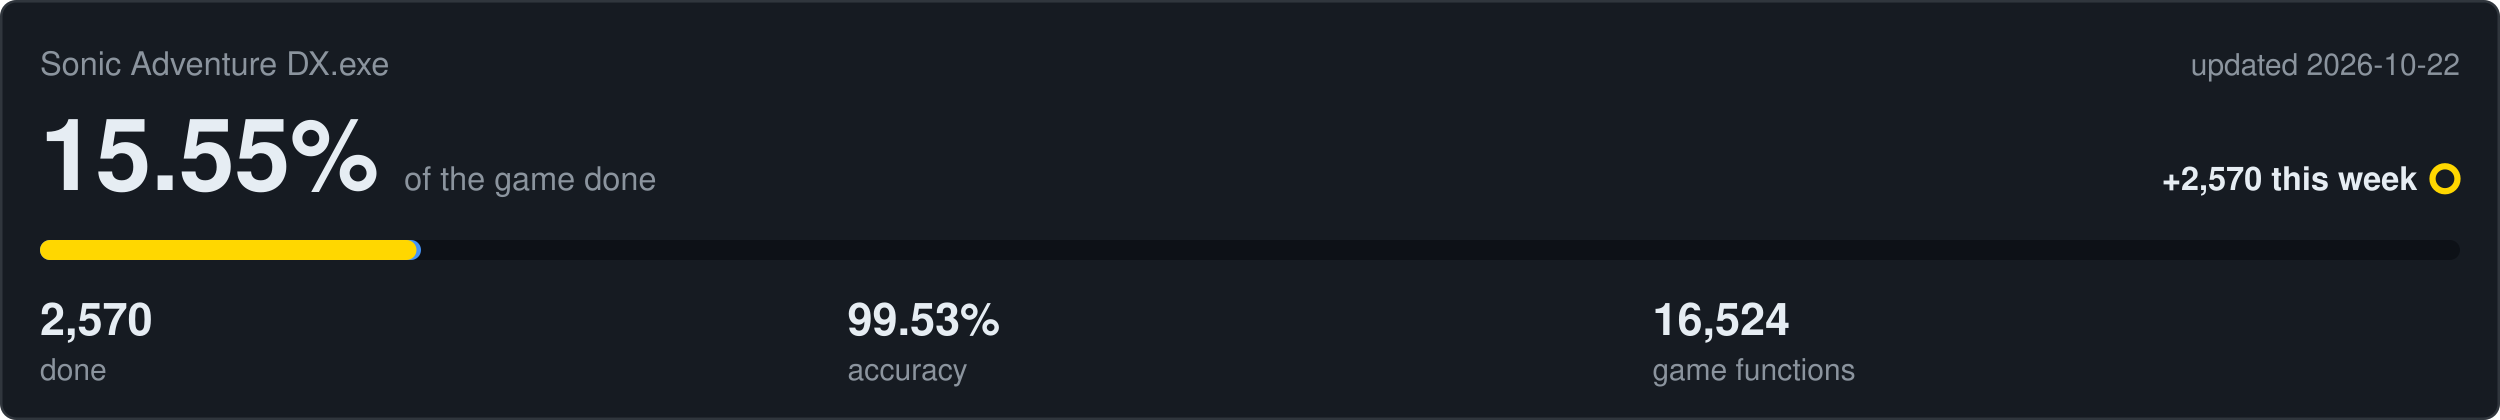
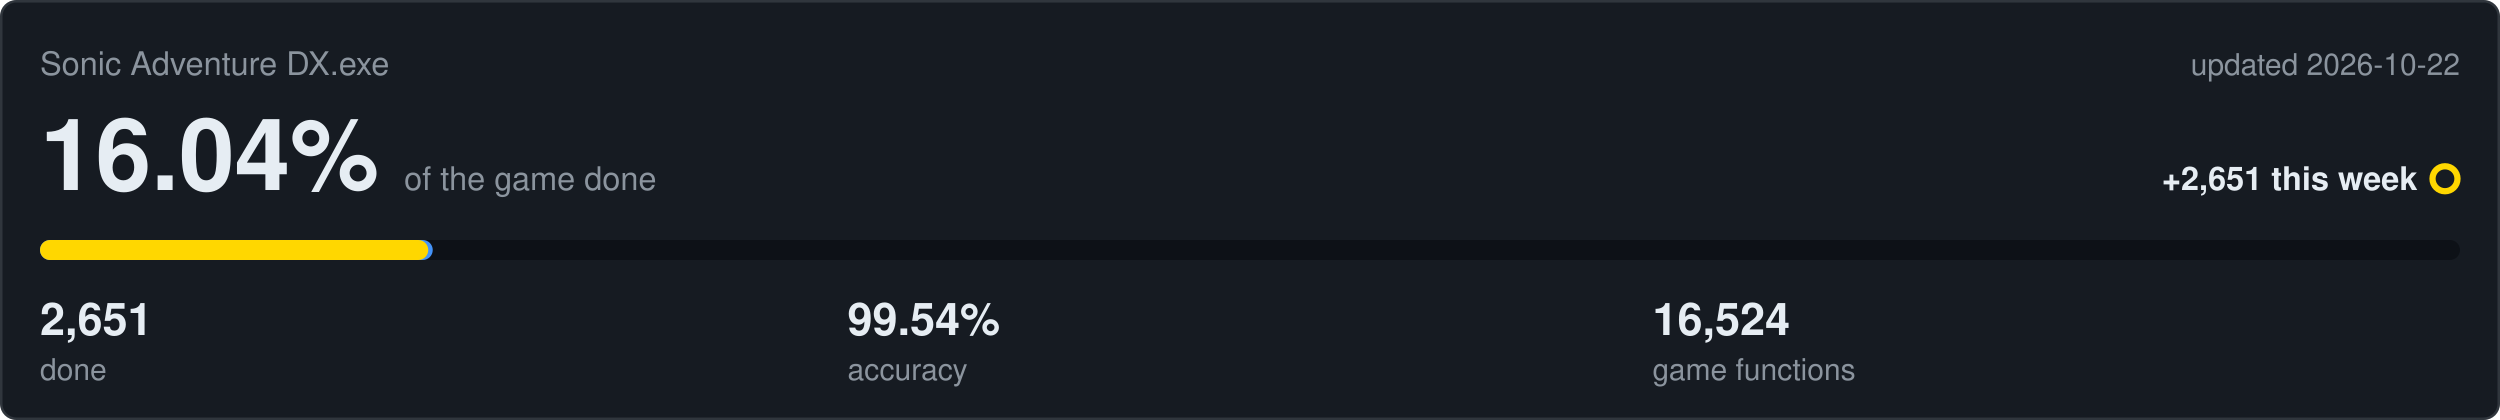
<svg xmlns="http://www.w3.org/2000/svg" viewBox="0 0 1000 168" width="1000" height="168">
  <rect x="0.5" y="0.5" width="999" height="167" rx="6" fill="#161b22" stroke="#30363d" />
  <text x="16" y="30" font-family="Segoe UI,Helvetica,Arial,sans-serif" font-size="13" fill="#8b949e">Sonic Adventure DX.exe</text>
  <text x="984" y="30" text-anchor="end" font-family="Segoe UI,Helvetica,Arial,sans-serif" font-size="12" fill="#8b949e">updated 2026-10-22</text>
-   <text x="16" y="76" font-family="Segoe UI,Helvetica,Arial,sans-serif" font-size="40" font-weight="600" fill="#e6edf3">15.55%<tspan dx="10" font-size="13" font-weight="400" fill="#8b949e">of the game done</tspan>
+   <text x="16" y="76" font-family="Segoe UI,Helvetica,Arial,sans-serif" font-size="40" font-weight="600" fill="#e6edf3">16.04%<tspan dx="10" font-size="13" font-weight="400" fill="#8b949e">of the game done</tspan>
  </text>
-   <text x="967" y="76" text-anchor="end" font-family="Segoe UI,Helvetica,Arial,sans-serif" font-size="13" font-weight="600" fill="#e6edf3">+2,570 this week</text>
+   <text x="967" y="76" text-anchor="end" font-family="Segoe UI,Helvetica,Arial,sans-serif" font-size="13" font-weight="600" fill="#e6edf3">+2,651 this week</text>
  <circle cx="978" cy="71.5" r="5" fill="none" stroke="#ffd700" stroke-width="2.5" />
  <rect x="16" y="96" width="968" height="8" rx="4" fill="#0d1117" />
-   <rect x="16" y="96" width="152.4" height="8" rx="4" fill="#4493f8" />
-   <rect x="16" y="96" width="150.6" height="8" rx="4" fill="#ffd700" />
-   <text x="16" y="134" font-family="Segoe UI,Helvetica,Arial,sans-serif" font-size="18" font-weight="600" fill="#e6edf3">2,570</text>
+   <rect x="16" y="96" width="157.1" height="8" rx="4" fill="#4493f8" />
+   <rect x="16" y="96" width="155.3" height="8" rx="4" fill="#ffd700" />
+   <text x="16" y="134" font-family="Segoe UI,Helvetica,Arial,sans-serif" font-size="18" font-weight="600" fill="#e6edf3">2,651</text>
  <text x="16" y="152" font-family="Segoe UI,Helvetica,Arial,sans-serif" font-size="12" fill="#8b949e">done</text>
-   <text x="339" y="134" font-family="Segoe UI,Helvetica,Arial,sans-serif" font-size="18" font-weight="600" fill="#e6edf3">99.53%</text>
+   <text x="339" y="134" font-family="Segoe UI,Helvetica,Arial,sans-serif" font-size="18" font-weight="600" fill="#e6edf3">99.54%</text>
  <text x="339" y="152" font-family="Segoe UI,Helvetica,Arial,sans-serif" font-size="12" fill="#8b949e">accuracy</text>
  <text x="661" y="134" font-family="Segoe UI,Helvetica,Arial,sans-serif" font-size="18" font-weight="600" fill="#e6edf3">16,524</text>
  <text x="661" y="152" font-family="Segoe UI,Helvetica,Arial,sans-serif" font-size="12" fill="#8b949e">game functions</text>
</svg>
